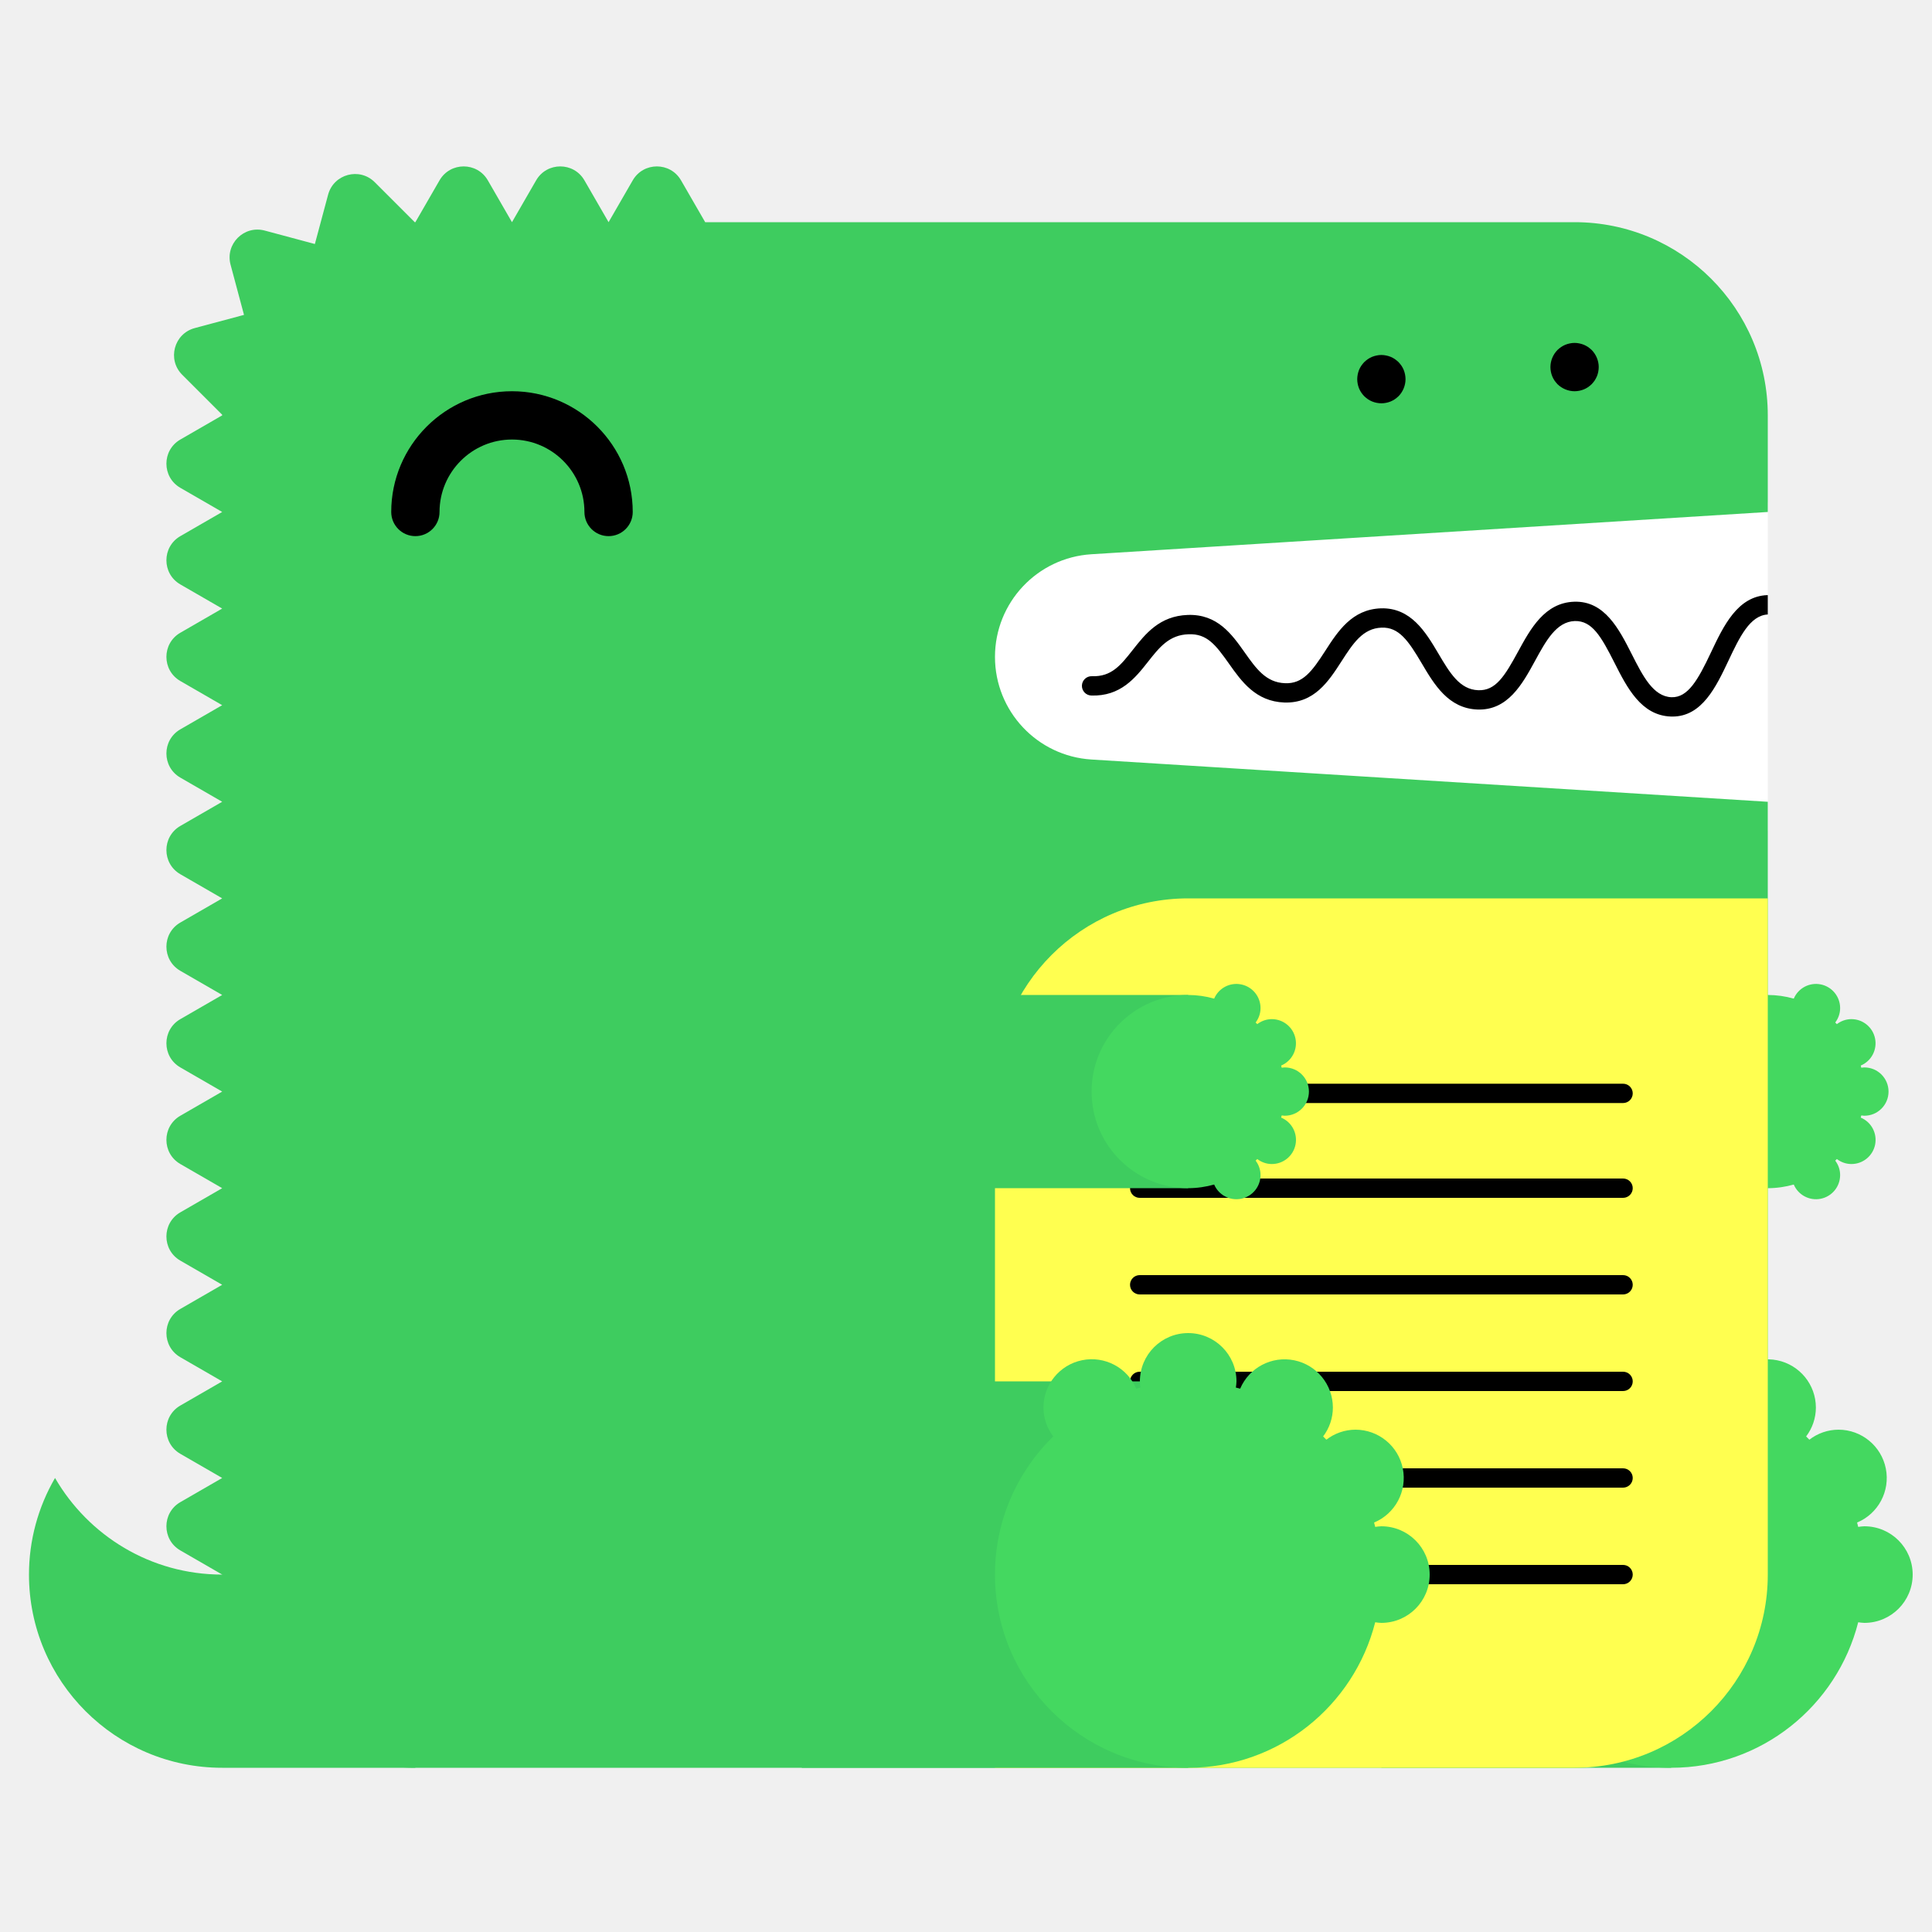
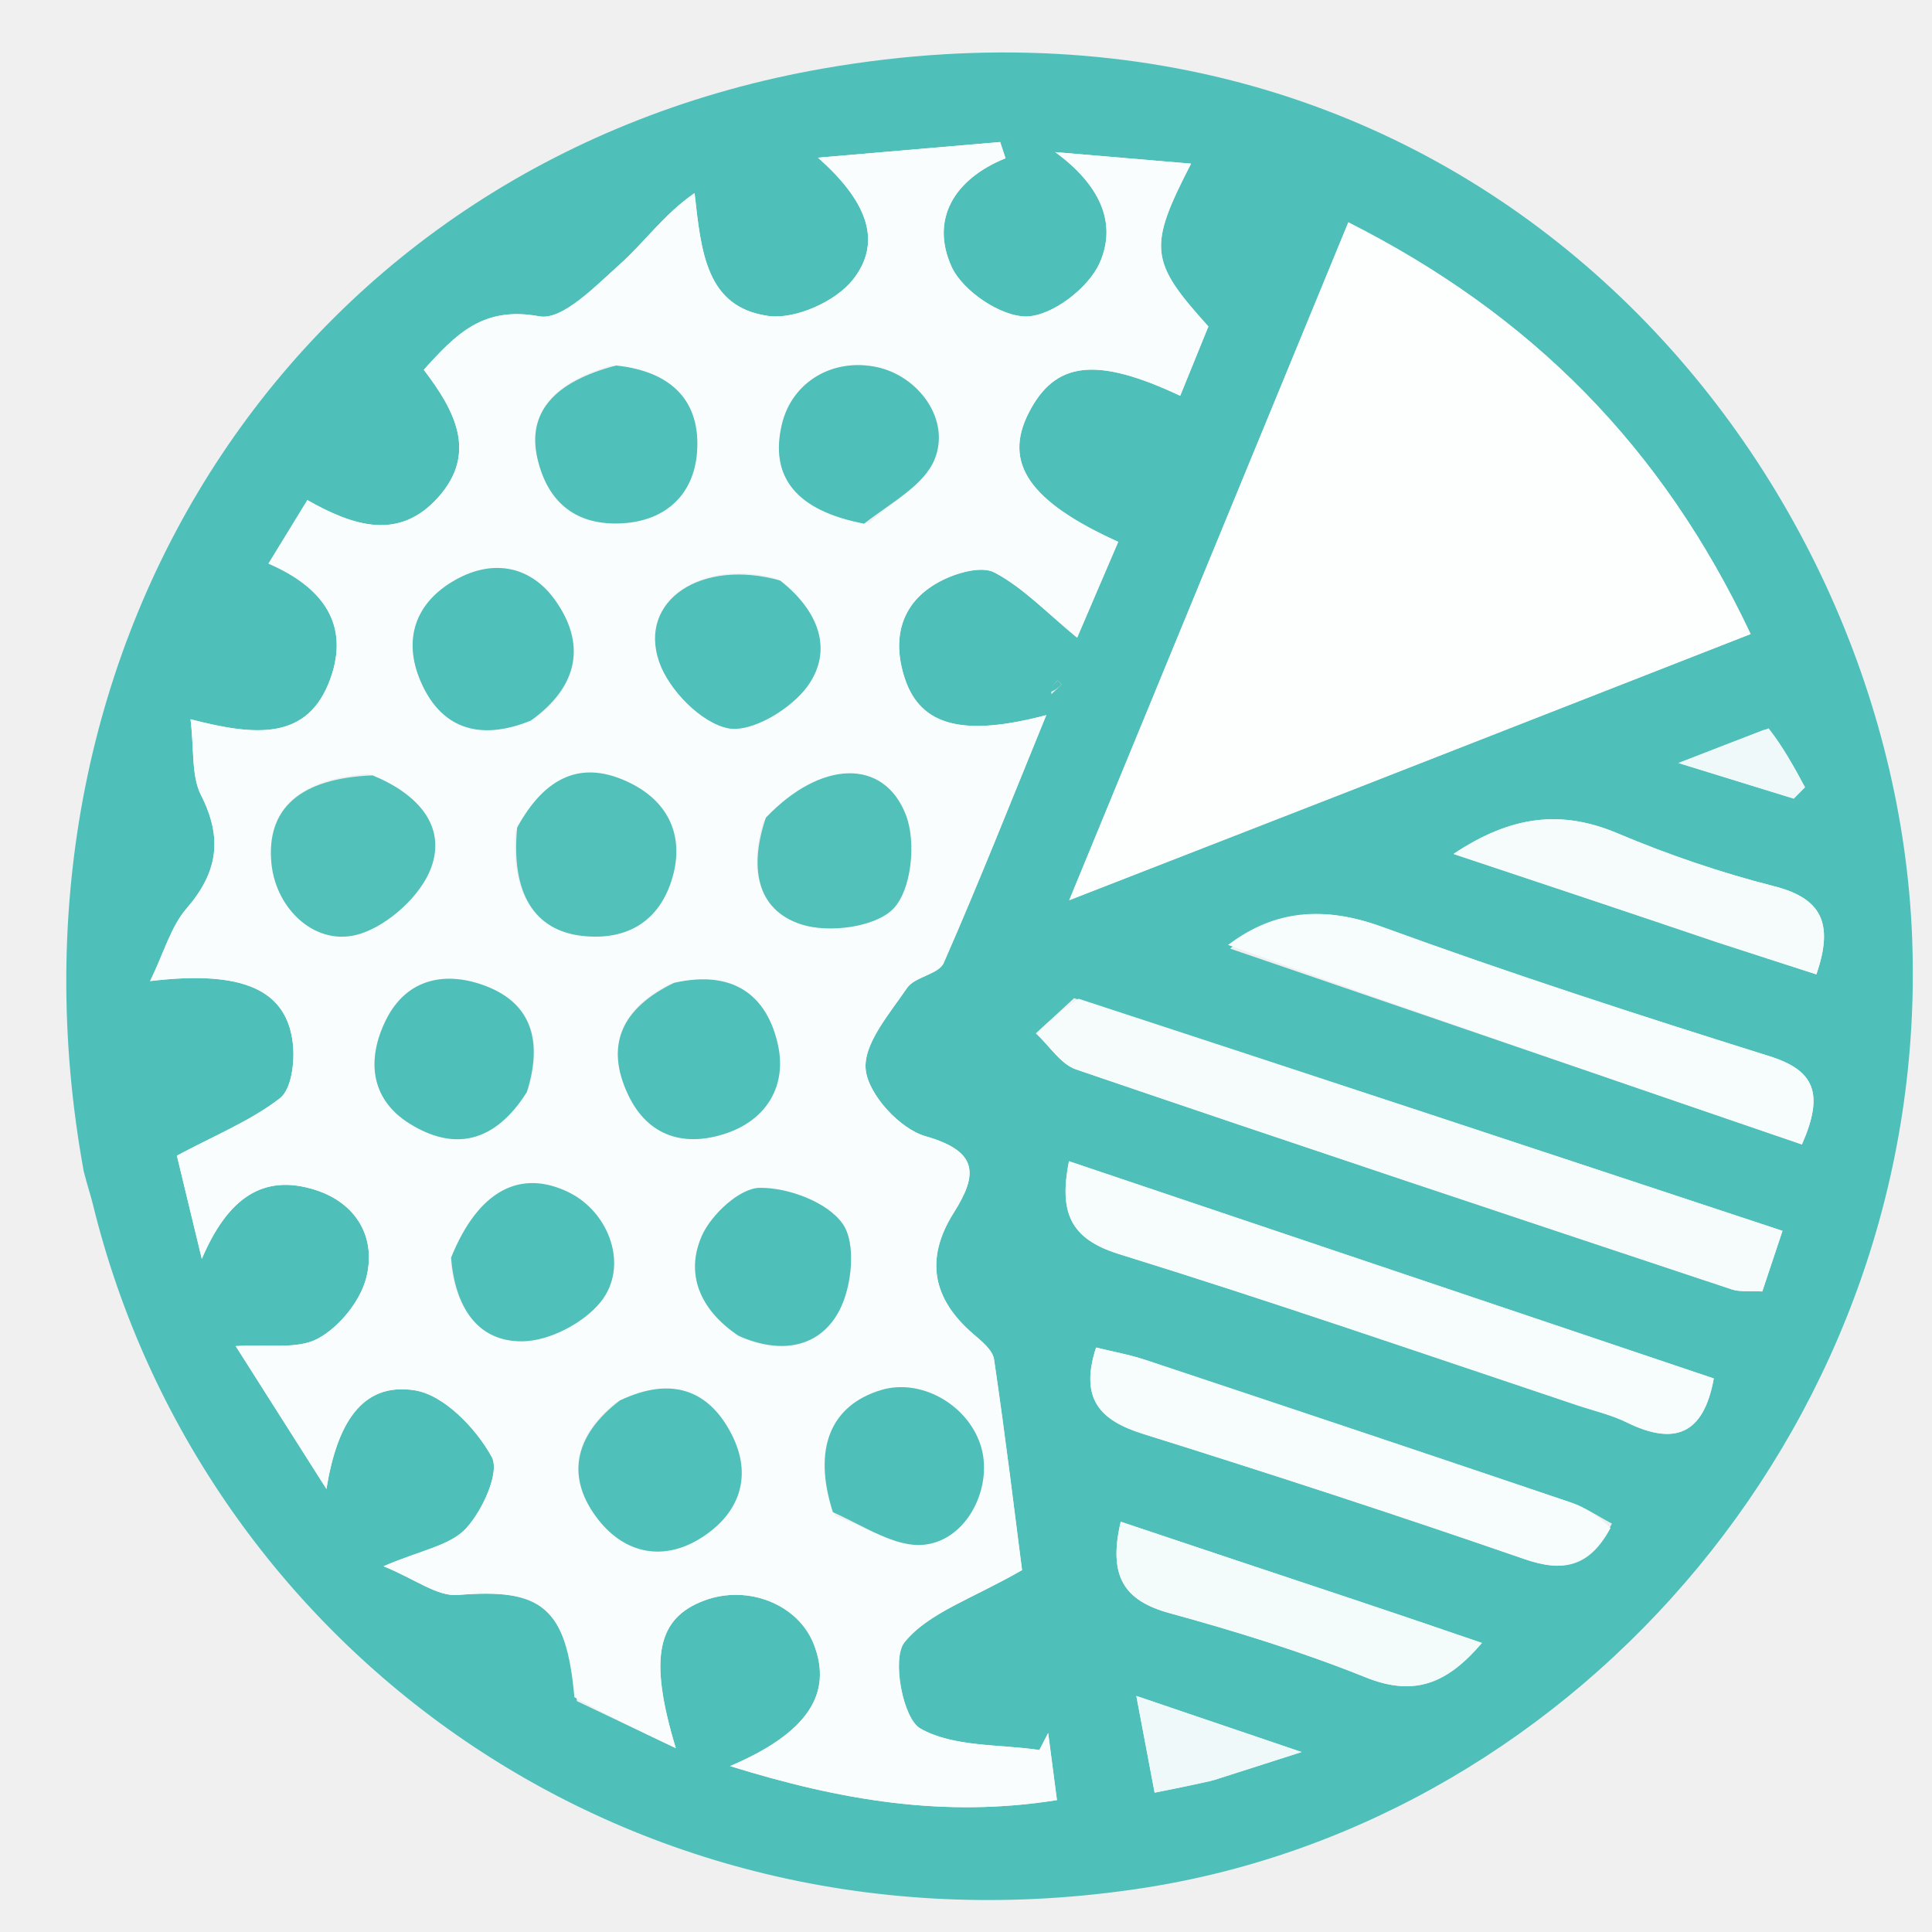
- <svg xmlns="http://www.w3.org/2000/svg" width="200" height="200" viewBox="0 0 200 200">
-   <g fill="none" fill-rule="evenodd">
-     <path fill="#FFF" d="M99 52h84v34H99z" />
-     <path d="M23 163c-7.398 0-13.843-4.027-17.303-10A19.886 19.886 0 0 0 3 163c0 11.046 8.954 20 20 20h20v-20H23z" fill="#3ECC5F" />
-     <path d="M112.98 57.376L183 53V43c0-11.046-8.954-20-20-20H73l-2.5-4.33c-1.112-1.925-3.889-1.925-5 0L63 23l-2.5-4.33c-1.111-1.925-3.889-1.925-5 0L53 23l-2.5-4.33c-1.111-1.925-3.889-1.925-5 0L43 23c-.022 0-.042.003-.065.003l-4.142-4.141c-1.57-1.571-4.252-.853-4.828 1.294l-1.369 5.104-5.192-1.392c-2.148-.575-4.111 1.389-3.535 3.536l1.39 5.193-5.102 1.367c-2.148.576-2.867 3.259-1.296 4.83l4.142 4.142c0 .021-.003.042-.003.064l-4.33 2.5c-1.925 1.111-1.925 3.889 0 5L23 53l-4.33 2.5c-1.925 1.111-1.925 3.889 0 5L23 63l-4.33 2.5c-1.925 1.111-1.925 3.889 0 5L23 73l-4.33 2.5c-1.925 1.111-1.925 3.889 0 5L23 83l-4.33 2.5c-1.925 1.111-1.925 3.889 0 5L23 93l-4.33 2.5c-1.925 1.111-1.925 3.889 0 5L23 103l-4.33 2.5c-1.925 1.111-1.925 3.889 0 5L23 113l-4.33 2.5c-1.925 1.111-1.925 3.889 0 5L23 123l-4.33 2.5c-1.925 1.111-1.925 3.889 0 5L23 133l-4.33 2.5c-1.925 1.111-1.925 3.889 0 5L23 143l-4.33 2.5c-1.925 1.111-1.925 3.889 0 5L23 153l-4.33 2.5c-1.925 1.111-1.925 3.889 0 5L23 163c0 11.046 8.954 20 20 20h120c11.046 0 20-8.954 20-20V83l-70.02-4.376A10.645 10.645 0 0 1 103 68c0-5.621 4.37-10.273 9.98-10.624" fill="#3ECC5F" />
-     <path fill="#3ECC5F" d="M143 183h30v-40h-30z" />
-     <path d="M193 158c-.219 0-.428.037-.639.064-.038-.15-.074-.301-.116-.451A5 5 0 0 0 190.32 148a4.96 4.96 0 0 0-3.016 1.036 26.531 26.531 0 0 0-.335-.336 4.955 4.955 0 0 0 1.011-2.987 5 5 0 0 0-9.599-1.959c-.148-.042-.297-.077-.445-.115.027-.211.064-.42.064-.639a5 5 0 0 0-5-5 5 5 0 0 0-5 5c0 .219.037.428.064.639-.148.038-.297.073-.445.115a4.998 4.998 0 0 0-9.599 1.959c0 1.125.384 2.151 1.011 2.987-3.717 3.632-6.031 8.693-6.031 14.3 0 11.046 8.954 20 20 20 9.339 0 17.16-6.41 19.361-15.064.211.027.42.064.639.064a5 5 0 0 0 5-5 5 5 0 0 0-5-5" fill="#44D860" />
-     <path fill="#3ECC5F" d="M153 123h30v-20h-30z" />
-     <path d="M193 115.5a2.5 2.5 0 1 0 0-5c-.109 0-.214.019-.319.032-.02-.075-.037-.15-.058-.225a2.501 2.501 0 0 0-.963-4.807c-.569 0-1.088.197-1.508.518a6.653 6.653 0 0 0-.168-.168c.314-.417.506-.931.506-1.494a2.5 2.5 0 0 0-4.8-.979A9.987 9.987 0 0 0 183 103c-5.522 0-10 4.478-10 10s4.478 10 10 10c.934 0 1.833-.138 2.69-.377a2.5 2.5 0 0 0 4.8-.979c0-.563-.192-1.077-.506-1.494.057-.055.113-.111.168-.168.42.321.939.518 1.508.518a2.5 2.5 0 0 0 .963-4.807c.021-.074.038-.15.058-.225.105.013.21.032.319.032" fill="#44D860" />
-     <path d="M63 55.5a2.5 2.5 0 0 1-2.5-2.5c0-4.136-3.364-7.5-7.5-7.5s-7.5 3.364-7.5 7.5a2.5 2.5 0 1 1-5 0c0-6.893 5.607-12.5 12.5-12.5S65.5 46.107 65.5 53a2.5 2.5 0 0 1-2.5 2.5" fill="#000" />
-     <path d="M103 183h60c11.046 0 20-8.954 20-20V93h-60c-11.046 0-20 8.954-20 20v70z" fill="#FFFF50" />
-     <path d="M168.02 124h-50.04a1 1 0 1 1 0-2h50.04a1 1 0 1 1 0 2m0 20h-50.04a1 1 0 1 1 0-2h50.04a1 1 0 1 1 0 2m0 20h-50.04a1 1 0 1 1 0-2h50.04a1 1 0 1 1 0 2m0-49.814h-50.04a1 1 0 1 1 0-2h50.04a1 1 0 1 1 0 2m0 19.814h-50.04a1 1 0 1 1 0-2h50.04a1 1 0 1 1 0 2m0 20h-50.04a1 1 0 1 1 0-2h50.04a1 1 0 1 1 0 2M183 61.611c-.012 0-.022-.006-.034-.005-3.09.105-4.552 3.196-5.842 5.923-1.346 2.85-2.387 4.703-4.093 4.647-1.889-.068-2.969-2.202-4.113-4.46-1.314-2.594-2.814-5.536-5.963-5.426-3.046.104-4.513 2.794-5.807 5.167-1.377 2.528-2.314 4.065-4.121 3.994-1.927-.07-2.951-1.805-4.136-3.813-1.321-2.236-2.848-4.75-5.936-4.664-2.994.103-4.465 2.385-5.763 4.4-1.373 2.13-2.335 3.428-4.165 3.351-1.973-.07-2.992-1.51-4.171-3.177-1.324-1.873-2.816-3.993-5.895-3.89-2.928.1-4.399 1.97-5.696 3.618-1.232 1.564-2.194 2.802-4.229 2.724a1 1 0 0 0-.072 2c3.017.101 4.545-1.8 5.872-3.487 1.177-1.496 2.193-2.787 4.193-2.855 1.926-.082 2.829 1.115 4.195 3.045 1.297 1.834 2.769 3.914 5.731 4.021 3.103.104 4.596-2.215 5.918-4.267 1.182-1.834 2.202-3.417 4.15-3.484 1.793-.067 2.769 1.35 4.145 3.681 1.297 2.197 2.766 4.686 5.787 4.796 3.125.108 4.634-2.62 5.949-5.035 1.139-2.088 2.214-4.06 4.119-4.126 1.793-.042 2.728 1.595 4.111 4.33 1.292 2.553 2.757 5.445 5.825 5.556l.169.003c3.064 0 4.518-3.075 5.805-5.794 1.139-2.41 2.217-4.68 4.067-4.773v-2z" fill="#000" />
-     <path fill="#3ECC5F" d="M83 183h40v-40H83z" />
-     <path d="M143 158c-.219 0-.428.037-.639.064-.038-.15-.074-.301-.116-.451A5 5 0 0 0 140.32 148a4.96 4.96 0 0 0-3.016 1.036 26.531 26.531 0 0 0-.335-.336 4.955 4.955 0 0 0 1.011-2.987 5 5 0 0 0-9.599-1.959c-.148-.042-.297-.077-.445-.115.027-.211.064-.42.064-.639a5 5 0 0 0-5-5 5 5 0 0 0-5 5c0 .219.037.428.064.639-.148.038-.297.073-.445.115a4.998 4.998 0 0 0-9.599 1.959c0 1.125.384 2.151 1.011 2.987-3.717 3.632-6.031 8.693-6.031 14.3 0 11.046 8.954 20 20 20 9.339 0 17.16-6.41 19.361-15.064.211.027.42.064.639.064a5 5 0 0 0 5-5 5 5 0 0 0-5-5" fill="#44D860" />
-     <path fill="#3ECC5F" d="M83 123h40v-20H83z" />
-     <path d="M133 115.5a2.5 2.5 0 1 0 0-5c-.109 0-.214.019-.319.032-.02-.075-.037-.15-.058-.225a2.501 2.501 0 0 0-.963-4.807c-.569 0-1.088.197-1.508.518a6.653 6.653 0 0 0-.168-.168c.314-.417.506-.931.506-1.494a2.5 2.5 0 0 0-4.8-.979A9.987 9.987 0 0 0 123 103c-5.522 0-10 4.478-10 10s4.478 10 10 10c.934 0 1.833-.138 2.69-.377a2.5 2.5 0 0 0 4.8-.979c0-.563-.192-1.077-.506-1.494.057-.055.113-.111.168-.168.42.321.939.518 1.508.518a2.5 2.5 0 0 0 .963-4.807c.021-.074.038-.15.058-.225.105.013.21.032.319.032" fill="#44D860" />
-     <path d="M143 41.75c-.16 0-.33-.02-.49-.05a2.52 2.52 0 0 1-.47-.14c-.15-.06-.29-.14-.431-.23-.13-.09-.259-.2-.38-.31-.109-.12-.219-.24-.309-.38s-.17-.28-.231-.43a2.619 2.619 0 0 1-.189-.96c0-.16.02-.33.05-.49.03-.16.08-.31.139-.47.061-.15.141-.29.231-.43.09-.13.2-.26.309-.38.121-.11.25-.22.38-.31.141-.09.281-.17.431-.23.149-.06.31-.11.47-.14.32-.07.65-.07.98 0 .159.03.32.08.47.14.149.06.29.14.43.23.13.09.259.2.38.31.11.12.22.25.31.38.09.14.17.28.23.43.06.16.11.31.14.47.029.16.05.33.05.49 0 .66-.271 1.31-.73 1.77-.121.11-.25.22-.38.31-.14.09-.281.17-.43.23a2.565 2.565 0 0 1-.96.19m20-1.25c-.66 0-1.3-.27-1.771-.73a3.802 3.802 0 0 1-.309-.38c-.09-.14-.17-.28-.231-.43a2.619 2.619 0 0 1-.189-.96c0-.66.27-1.3.729-1.77.121-.11.25-.22.38-.31.141-.09.281-.17.431-.23.149-.06.31-.11.47-.14.32-.07.66-.07.98 0 .159.03.32.08.47.14.149.06.29.14.43.23.13.09.259.2.38.31.459.47.73 1.11.73 1.77 0 .16-.021.33-.05.49-.03.16-.08.32-.14.47-.07.15-.14.29-.23.43-.09.13-.2.26-.31.38-.121.11-.25.22-.38.31-.14.09-.281.17-.43.23a2.565 2.565 0 0 1-.96.19" fill="#000" />
-   </g>
+ <svg xmlns="http://www.w3.org/2000/svg" version="1.1" id="Layer_1" x="0px" y="0px" width="100%" viewBox="0 0 163 163" enable-background="new 0 0 163 163" xml:space="preserve">
+   <path fill="#FEFFFE" opacity="000000" stroke="none" d=" M164,58   C164,93.667 164,128.833 164,164   C109.667,164 55.333,164 1,164   C1,109.667 1,55.333 1,1   C55.333,1 109.667,1 164,1   C164,19.833 164,38.667 164,58  M7.13,99.226   C7.368,100.023 7.642,100.812 7.84,101.62   C16.959,138.838 53.086,165.973 96.459,159.288   C133.303,153.61 162.879,119.452 161.324,79.11   C159.772,38.827 124.212,-3.672 69.606,5.753   C25.46,13.372 -1.098,53.988 7.13,99.226  z" />
+   <path fill="#4EC0B9" opacity="1" stroke="none" d=" M7.06,98.803   C-1.098,53.988 25.46,13.372 69.606,5.753   C124.212,-3.672 159.772,38.827 161.324,79.11   C162.879,119.452 133.303,153.61 96.459,159.288   C53.086,165.973 16.959,138.838 7.84,101.62   C7.642,100.812 7.368,100.023 7.06,98.803  M48.67,143.519   C51.241,144.742 53.812,145.965 57.017,147.489   C54.684,139.797 55.478,136.499 59.434,135.029   C63.111,133.662 67.351,135.362 68.662,138.731   C70.271,142.863 68.166,146.21 61.595,149.002   C70.962,151.914 79.689,153.381 89.174,151.873   C88.882,149.639 88.657,147.922 88.432,146.206   C88.185,146.686 87.938,147.165 87.69,147.644   C84.283,147.144 80.442,147.411 77.646,145.83   C76.168,144.994 75.226,139.908 76.307,138.564   C78.314,136.07 81.982,134.913 86.229,132.467   C85.626,127.79 84.833,121.222 83.866,114.681   C83.748,113.882 82.784,113.127 82.073,112.511   C78.653,109.548 78.032,106.175 80.464,102.321   C82.495,99.105 82.59,97.144 78.076,95.858   C75.935,95.248 73.281,92.372 73.042,90.273   C72.795,88.11 75.043,85.537 76.52,83.362   C77.177,82.394 79.193,82.212 79.618,81.245   C82.591,74.472 85.309,67.587 88.273,60.333   C81.238,62.194 77.661,61.231 76.339,57.241   C75.228,53.891 75.99,50.85 79.234,49.091   C80.589,48.356 82.776,47.707 83.907,48.304   C86.33,49.582 88.311,51.697 90.877,53.8   C91.959,51.277 93.152,48.494 94.343,45.716   C86.828,42.313 84.65,39.067 86.773,34.868   C88.994,30.474 92.461,30.052 99.572,33.391   C100.379,31.407 101.182,29.432 101.95,27.543   C96.975,22.031 96.836,20.896 100.489,13.806   C96.513,13.469 92.771,13.152 89.03,12.834   C92.626,15.46 94.344,18.692 92.764,22.209   C91.819,24.312 88.768,26.653 86.618,26.697   C84.459,26.742 81.201,24.54 80.277,22.488   C78.494,18.529 80.457,15.126 84.836,13.351   C84.685,12.895 84.534,12.438 84.383,11.982   C79.576,12.395 74.769,12.808 69.012,13.302   C72.886,16.732 74.633,20.227 71.945,23.614   C70.495,25.442 67.088,26.967 64.835,26.657   C59.567,25.933 59.16,21.26 58.6,16.29   C56.016,18.075 54.381,20.433 52.301,22.292   C50.25,24.126 47.452,27.049 45.503,26.687   C40.77,25.809 38.493,28.164 35.754,31.197   C38.349,34.607 40.335,38.216 36.952,41.978   C33.663,45.636 29.837,44.403 25.933,42.192   C24.814,44.019 23.808,45.662 22.651,47.55   C27.255,49.535 29.506,52.688 27.883,57.234   C25.997,62.521 21.54,62.099 16.075,60.681   C16.39,63.273 16.133,65.46 16.963,67.095   C18.809,70.73 18.373,73.606 15.739,76.646   C14.42,78.168 13.846,80.337 12.664,82.773   C20.555,81.825 24.196,83.538 24.707,88.043   C24.88,89.571 24.603,91.892 23.611,92.661   C21.173,94.55 18.2,95.747 14.923,97.501   C15.44,99.641 16.115,102.438 17.026,106.21   C19.226,101.053 22.208,99.003 26.589,100.388   C30.049,101.482 31.782,104.396 30.894,107.826   C30.384,109.796 28.621,111.96 26.824,112.933   C25.091,113.871 22.59,113.391 19.885,113.569   C22.399,117.528 24.726,121.192 27.54,125.623   C28.412,120.254 30.444,116.591 34.977,117.297   C37.456,117.683 40.149,120.494 41.482,122.909   C42.195,124.199 40.718,127.422 39.324,128.943   C37.987,130.404 35.481,130.793 32.359,132.141   C35.026,133.227 36.893,134.71 38.625,134.566   C45.719,133.98 47.772,135.552 48.67,143.519  M114.12,66.631   C125.194,62.298 136.268,57.965 147.698,53.493   C140.244,37.691 129.186,26.557 113.757,18.758   C106,37.599 98.404,56.047 90.21,75.949   C98.953,72.543 106.176,69.73 114.12,66.631  M90.619,84.214   C89.547,85.203 88.476,86.193 87.404,87.182   C88.526,88.224 89.472,89.778 90.794,90.23   C109.194,96.51 127.643,102.646 146.092,108.78   C146.818,109.022 147.665,108.898 148.682,108.958   C149.248,107.261 149.749,105.761 150.387,103.845   C130.442,97.243 110.907,90.775 90.619,84.214  M132.987,118.543   C134.404,119.018 135.894,119.343 137.223,119.997   C141.258,121.985 143.735,121.052 144.59,116.298   C126.488,110.2 108.472,104.131 90.186,97.97   C89.337,102.263 90.267,104.521 94.403,105.803   C107.086,109.733 119.643,114.066 132.987,118.543  M103.788,80.033   C119.876,85.544 135.964,91.055 152.024,96.557   C153.929,92.23 153.08,90.297 149.272,89.104   C138.327,85.676 127.408,82.134 116.634,78.208   C111.814,76.451 107.621,76.68 103.788,80.033  M135.997,128.546   C134.851,127.946 133.761,127.18 132.551,126.77   C120.591,122.719 108.615,118.716 96.634,114.732   C95.291,114.285 93.882,114.036 92.473,113.688   C91.075,118.014 92.79,119.835 96.45,120.98   C107.222,124.349 117.955,127.852 128.621,131.541   C131.836,132.653 134.077,132.262 135.997,128.546  M113.731,134.801   C107.382,132.677 101.032,130.552 94.554,128.385   C93.464,133.027 94.87,135.055 98.678,136.1   C104.27,137.633 109.845,139.355 115.218,141.516   C119.294,143.154 122.075,142.08 125.029,138.612   C121.272,137.327 117.883,136.168 113.731,134.801  M144.966,79.539   C147.72,80.426 150.474,81.313 153.245,82.206   C154.727,77.911 153.703,75.793 149.673,74.767   C145.185,73.625 140.75,72.113 136.483,70.31   C131.768,68.318 127.538,68.772 122.628,72.046   C130.187,74.564 137.21,76.903 144.966,79.539  M102.524,150.154   C104.51,149.517 106.497,148.88 109.813,147.817   C104.481,146.007 100.563,144.677 95.87,143.083   C96.48,146.313 96.921,148.649 97.412,151.246   C99.193,150.89 100.474,150.634 102.524,150.154  M148.867,61.557   C146.776,62.369 144.686,63.181 141.607,64.376   C145.599,65.608 148.466,66.493 151.334,67.378   C151.65,67.06 151.967,66.741 152.283,66.423   C151.376,64.728 150.469,63.033 148.867,61.557  M88.703,58.568   C88.989,58.296 89.275,58.023 89.561,57.75   C89.447,57.632 89.242,57.405 89.235,57.411   C88.933,57.666 88.65,57.942 88.703,58.568  M59.591,147.517   C59.591,147.517 59.477,147.586 59.591,147.517  z" />
+   <path fill="#FAFDFD" opacity="1" stroke="none" d=" M48.462,143.19   C47.772,135.552 45.719,133.98 38.625,134.566   C36.893,134.71 35.026,133.227 32.359,132.141   C35.481,130.793 37.987,130.404 39.324,128.943   C40.718,127.422 42.195,124.199 41.482,122.909   C40.149,120.494 37.456,117.683 34.977,117.297   C30.444,116.591 28.412,120.254 27.54,125.623   C24.726,121.192 22.399,117.528 19.885,113.569   C22.59,113.391 25.091,113.871 26.824,112.933   C28.621,111.96 30.384,109.796 30.894,107.826   C31.782,104.396 30.049,101.482 26.589,100.388   C22.208,99.003 19.226,101.053 17.026,106.21   C16.115,102.438 15.44,99.641 14.923,97.501   C18.2,95.747 21.173,94.55 23.611,92.661   C24.603,91.892 24.88,89.571 24.707,88.043   C24.196,83.538 20.555,81.825 12.664,82.773   C13.846,80.337 14.42,78.168 15.739,76.646   C18.373,73.606 18.809,70.73 16.963,67.095   C16.133,65.46 16.39,63.273 16.075,60.681   C21.54,62.099 25.997,62.521 27.883,57.234   C29.506,52.688 27.255,49.535 22.651,47.55   C23.808,45.662 24.814,44.019 25.933,42.192   C29.837,44.403 33.663,45.636 36.952,41.978   C40.335,38.216 38.349,34.607 35.754,31.197   C38.493,28.164 40.77,25.809 45.503,26.687   C47.452,27.049 50.25,24.126 52.301,22.292   C54.381,20.433 56.016,18.075 58.6,16.29   C59.16,21.26 59.567,25.933 64.835,26.657   C67.088,26.967 70.495,25.442 71.945,23.614   C74.633,20.227 72.886,16.732 69.012,13.302   C74.769,12.808 79.576,12.395 84.383,11.982   C84.534,12.438 84.685,12.895 84.836,13.351   C80.457,15.126 78.494,18.529 80.277,22.488   C81.201,24.54 84.459,26.742 86.618,26.697   C88.768,26.653 91.819,24.312 92.764,22.209   C94.344,18.692 92.626,15.46 89.03,12.834   C92.771,13.152 96.513,13.469 100.489,13.806   C96.836,20.896 96.975,22.031 101.95,27.543   C101.182,29.432 100.379,31.407 99.572,33.391   C92.461,30.052 88.994,30.474 86.773,34.868   C84.65,39.067 86.828,42.313 94.343,45.716   C93.152,48.494 91.959,51.277 90.877,53.8   C88.311,51.697 86.33,49.582 83.907,48.304   C82.776,47.707 80.589,48.356 79.234,49.091   C75.99,50.85 75.228,53.891 76.339,57.241   C77.661,61.231 81.238,62.194 88.273,60.333   C85.309,67.587 82.591,74.472 79.618,81.245   C79.193,82.212 77.177,82.394 76.52,83.362   C75.043,85.537 72.795,88.11 73.042,90.273   C73.281,92.372 75.935,95.248 78.076,95.858   C82.59,97.144 82.495,99.105 80.464,102.321   C78.032,106.175 78.653,109.548 82.073,112.511   C82.784,113.127 83.748,113.882 83.866,114.681   C84.833,121.222 85.626,127.79 86.229,132.467   C81.982,134.913 78.314,136.07 76.307,138.564   C75.226,139.908 76.168,144.994 77.646,145.83   C80.442,147.411 84.283,147.144 87.69,147.644   C87.938,147.165 88.185,146.686 88.432,146.206   C88.657,147.922 88.882,149.639 89.174,151.873   C79.689,153.381 70.962,151.914 61.595,149.002   C68.166,146.21 70.271,142.863 68.662,138.731   C67.351,135.362 63.111,133.662 59.434,135.029   C55.478,136.499 54.684,139.797 57.017,147.489   C53.812,145.965 51.241,144.742 48.462,143.19  M31.084,65.299   C25.273,65.659 22.455,68.255 22.9,72.838   C23.28,76.756 26.717,79.972 30.423,78.773   C32.821,77.997 35.518,75.542 36.373,73.212   C37.67,69.679 35.246,66.982 31.084,65.299  M43.48,70.156   C43.097,75.34 45.071,78.511 49.132,78.96   C52.932,79.381 55.669,77.695 56.729,74.047   C57.723,70.631 56.475,67.739 53.273,66.116   C49.079,63.989 45.967,65.557 43.48,70.156  M65.468,48.796   C59.136,47.105 53.843,50.68 55.608,55.828   C56.418,58.193 59.135,60.978 61.418,61.441   C63.41,61.844 66.776,59.799 68.158,57.857   C70.289,54.862 69.111,51.555 65.468,48.796  M64.401,69.321   C63.238,73.058 63.734,76.729 67.597,77.988   C69.917,78.744 73.884,78.23 75.387,76.648   C76.909,75.045 77.308,71.041 76.433,68.769   C74.577,63.948 69.251,64.114 64.401,69.321  M56.513,83.015   C52.466,85.052 51.011,88.172 52.996,92.367   C54.681,95.925 57.804,96.804 61.314,95.601   C64.711,94.438 66.373,91.573 65.642,88.192   C64.721,83.936 61.825,81.795 56.513,83.015  M38.024,106.502   C38.402,110.245 40.257,113.215 44.09,113.164   C46.344,113.134 49.224,111.636 50.664,109.859   C53.089,106.865 51.43,102.296 48.011,100.609   C43.912,98.587 40.339,100.429 38.024,106.502  M51.943,118.329   C48.344,121.184 47.742,124.744 50.503,128.243   C52.754,131.096 56.057,131.804 59.326,129.639   C62.509,127.53 63.447,124.404 61.738,121.04   C59.827,117.276 56.66,116.078 51.943,118.329  M70.465,127.907   C72.962,128.783 75.548,130.563 77.936,130.328   C81.688,129.958 83.872,125.28 82.703,121.842   C81.538,118.417 77.621,116.281 74.333,117.277   C70.089,118.564 68.539,122.196 70.465,127.907  M62.631,112.881   C66.02,114.352 69.242,113.605 70.83,110.536   C71.881,108.504 72.245,104.916 71.109,103.272   C69.837,101.429 66.52,100.193 64.106,100.215   C62.407,100.231 60.003,102.468 59.207,104.28   C57.834,107.411 58.962,110.456 62.631,112.881  M51.589,30.838   C46.631,32.231 44.46,34.901 45.348,38.705   C46.227,42.467 48.685,44.386 52.558,44.146   C56.239,43.917 58.543,41.652 58.806,38.168   C59.126,33.91 56.745,31.347 51.589,30.838  M45.131,60.633   C48.886,57.855 49.4,54.252 46.851,50.657   C44.839,47.819 41.694,47.094 38.44,48.913   C35.001,50.836 34.01,53.969 35.455,57.406   C37.113,61.35 40.312,62.611 45.131,60.633  M73.308,44.145   C75.217,42.378 77.952,40.949 78.846,38.766   C80.23,35.382 77.467,31.704 73.961,30.968   C70.223,30.184 66.809,32.246 65.966,35.799   C64.919,40.212 67.136,43.073 73.308,44.145  M44.633,91.781   C45.77,87.942 44.923,84.722 41.044,83.213   C37.673,81.902 34.323,82.497 32.56,86.056   C30.949,89.31 31.193,92.695 34.541,94.789   C38.339,97.164 41.765,96.401 44.633,91.781  z" />
+   <path fill="#FDFEFE" opacity="1" stroke="none" d=" M113.759,66.774   C106.176,69.73 98.953,72.543 90.21,75.949   C98.404,56.047 106,37.599 113.757,18.758   C129.186,26.557 140.244,37.691 147.698,53.493   C136.268,57.965 125.194,62.298 113.759,66.774  z" />
+   <path fill="#F6FCFB" opacity="1" stroke="none" d=" M90.995,84.261   C110.907,90.775 130.442,97.243 150.387,103.845   C149.749,105.761 149.248,107.261 148.682,108.958   C147.665,108.898 146.818,109.022 146.092,108.78   C127.643,102.646 109.194,96.51 90.794,90.23   C89.472,89.778 88.526,88.224 87.404,87.182   C88.476,86.193 89.547,85.203 90.995,84.261  z" />
+   <path fill="#F7FCFC" opacity="1" stroke="none" d=" M132.618,118.393   C119.643,114.066 107.086,109.733 94.403,105.803   C90.267,104.521 89.337,102.263 90.186,97.97   C108.472,104.131 126.488,110.2 144.59,116.298   C143.735,121.052 141.258,121.985 137.223,119.997   C135.894,119.343 134.404,119.018 132.618,118.393  z" />
+   <path fill="#F7FCFC" opacity="1" stroke="none" d=" M103.609,79.724   C107.621,76.68 111.814,76.451 116.634,78.208   C127.408,82.134 138.327,85.676 149.272,89.104   C153.08,90.297 153.929,92.23 152.024,96.557   C135.964,91.055 119.876,85.544 103.609,79.724  z" />
+   <path fill="#F7FCFC" opacity="1" stroke="none" d=" M135.878,128.918   C134.077,132.262 131.836,132.653 128.621,131.541   C117.955,127.852 107.222,124.349 96.45,120.98   C92.79,119.835 91.075,118.014 92.473,113.688   C93.882,114.036 95.291,114.285 96.634,114.732   C108.615,118.716 120.591,122.719 132.551,126.77   C133.761,127.18 134.851,127.946 135.878,128.918  z" />
+   <path fill="#F4FBFB" opacity="1" stroke="none" d=" M114.112,134.905   C117.883,136.168 121.272,137.327 125.029,138.612   C122.075,142.08 119.294,143.154 115.218,141.516   C109.845,139.355 104.27,137.633 98.678,136.1   C94.87,135.055 93.464,133.027 94.554,128.385   C101.032,130.552 107.382,132.677 114.112,134.905  z" />
+   <path fill="#F6FCFB" opacity="1" stroke="none" d=" M144.6,79.391   C137.21,76.903 130.187,74.564 122.628,72.046   C127.538,68.772 131.768,68.318 136.483,70.31   C140.75,72.113 145.185,73.625 149.673,74.767   C153.703,75.793 154.727,77.911 153.245,82.206   C150.474,81.313 147.72,80.426 144.6,79.391  z" />
+   <path fill="#EFF9F9" opacity="1" stroke="none" d=" M102.14,150.266   C100.474,150.634 99.193,150.89 97.412,151.246   C96.921,148.649 96.48,146.313 95.87,143.083   C100.563,144.677 104.481,146.007 109.813,147.817   C106.497,148.88 104.51,149.517 102.14,150.266  z" />
+   <path fill="#EFF9F9" opacity="1" stroke="none" d=" M149.215,61.448   C150.469,63.033 151.376,64.728 152.283,66.423   C151.967,66.741 151.65,67.06 151.334,67.378   C148.466,66.493 145.599,65.608 141.607,64.376   C144.686,63.181 146.776,62.369 149.215,61.448  z" />
+   <path fill="#4FC0B9" opacity="1" stroke="none" d=" M88.534,58.392   C88.65,57.942 88.933,57.666 89.235,57.411   C89.242,57.405 89.447,57.632 89.561,57.75   C89.275,58.023 88.989,58.296 88.534,58.392  z" />
+   <path fill="#50C0BA" opacity="1" stroke="none" d=" M59.534,147.552   C59.477,147.586 59.591,147.517 59.534,147.552  z" />
+   <path fill="#51C1BA" opacity="1" stroke="none" d=" M31.443,65.418   C35.246,66.982 37.67,69.679 36.373,73.212   C35.518,75.542 32.821,77.997 30.423,78.773   C26.717,79.972 23.28,76.756 22.9,72.838   C22.455,68.255 25.273,65.659 31.443,65.418  z" />
+   <path fill="#51C1BA" opacity="1" stroke="none" d=" M43.634,69.809   C45.967,65.557 49.079,63.989 53.273,66.116   C56.475,67.739 57.723,70.631 56.729,74.047   C55.669,77.695 52.932,79.381 49.132,78.96   C45.071,78.511 43.097,75.34 43.634,69.809  z" />
+   <path fill="#50C0BA" opacity="1" stroke="none" d=" M65.819,48.977   C69.111,51.555 70.289,54.862 68.158,57.857   C66.776,59.799 63.41,61.844 61.418,61.441   C59.135,60.978 56.418,58.193 55.608,55.828   C53.843,50.68 59.136,47.105 65.819,48.977  z" />
+   <path fill="#51C1BA" opacity="1" stroke="none" d=" M64.614,68.987   C69.251,64.114 74.577,63.948 76.433,68.769   C77.308,71.041 76.909,75.045 75.387,76.648   C73.884,78.23 69.917,78.744 67.597,77.988   C63.734,76.729 63.238,73.058 64.614,68.987  z" />
+   <path fill="#50C0BA" opacity="1" stroke="none" d=" M56.867,82.921   C61.825,81.795 64.721,83.936 65.642,88.192   C66.373,91.573 64.711,94.438 61.314,95.601   C57.804,96.804 54.681,95.925 52.996,92.367   C51.011,88.172 52.466,85.052 56.867,82.921  z" />
+   <path fill="#50C0BA" opacity="1" stroke="none" d=" M38.054,106.115   C40.339,100.429 43.912,98.587 48.011,100.609   C51.43,102.296 53.089,106.865 50.664,109.859   C49.224,111.636 46.344,113.134 44.09,113.164   C40.257,113.215 38.402,110.245 38.054,106.115  z" />
+   <path fill="#50C0BA" opacity="1" stroke="none" d=" M52.295,118.157   C56.66,116.078 59.827,117.276 61.738,121.04   C63.447,124.404 62.509,127.53 59.326,129.639   C56.057,131.804 52.754,131.096 50.503,128.243   C47.742,124.744 48.344,121.184 52.295,118.157  z" />
+   <path fill="#4FC0B9" opacity="1" stroke="none" d=" M70.269,127.581   C68.539,122.196 70.089,118.564 74.333,117.277   C77.621,116.281 81.538,118.417 82.703,121.842   C83.872,125.28 81.688,129.958 77.936,130.328   C75.548,130.563 72.962,128.783 70.269,127.581  z" />
+   <path fill="#4FC0B9" opacity="1" stroke="none" d=" M62.299,112.694   C58.962,110.456 57.834,107.411 59.207,104.28   C60.003,102.468 62.407,100.231 64.106,100.215   C66.52,100.193 69.837,101.429 71.109,103.272   C72.245,104.916 71.881,108.504 70.83,110.536   C69.242,113.605 66.02,114.352 62.299,112.694  z" />
+   <path fill="#50C0BA" opacity="1" stroke="none" d=" M51.99,30.837   C56.745,31.347 59.126,33.91 58.806,38.168   C58.543,41.652 56.239,43.917 52.558,44.146   C48.685,44.386 46.227,42.467 45.348,38.705   C44.46,34.901 46.631,32.231 51.99,30.837  z" />
+   <path fill="#50C0BA" opacity="1" stroke="none" d=" M44.78,60.798   C40.312,62.611 37.113,61.35 35.455,57.406   C34.01,53.969 35.001,50.836 38.44,48.913   C41.694,47.094 44.839,47.819 46.851,50.657   C49.4,54.252 48.886,57.855 44.78,60.798  z" />
+   <path fill="#4EC0B9" opacity="1" stroke="none" d=" M72.899,44.183   C67.136,43.073 64.919,40.212 65.966,35.799   C66.809,32.246 70.223,30.184 73.961,30.968   C77.467,31.704 80.23,35.382 78.846,38.766   C77.952,40.949 75.217,42.378 72.899,44.183  z" />
+   <path fill="#4FC0B9" opacity="1" stroke="none" d=" M44.45,92.137   C41.765,96.401 38.339,97.164 34.541,94.789   C31.193,92.695 30.949,89.31 32.56,86.056   C34.323,82.497 37.673,81.902 41.044,83.213   C44.923,84.722 45.77,87.942 44.45,92.137  z" />
</svg>
